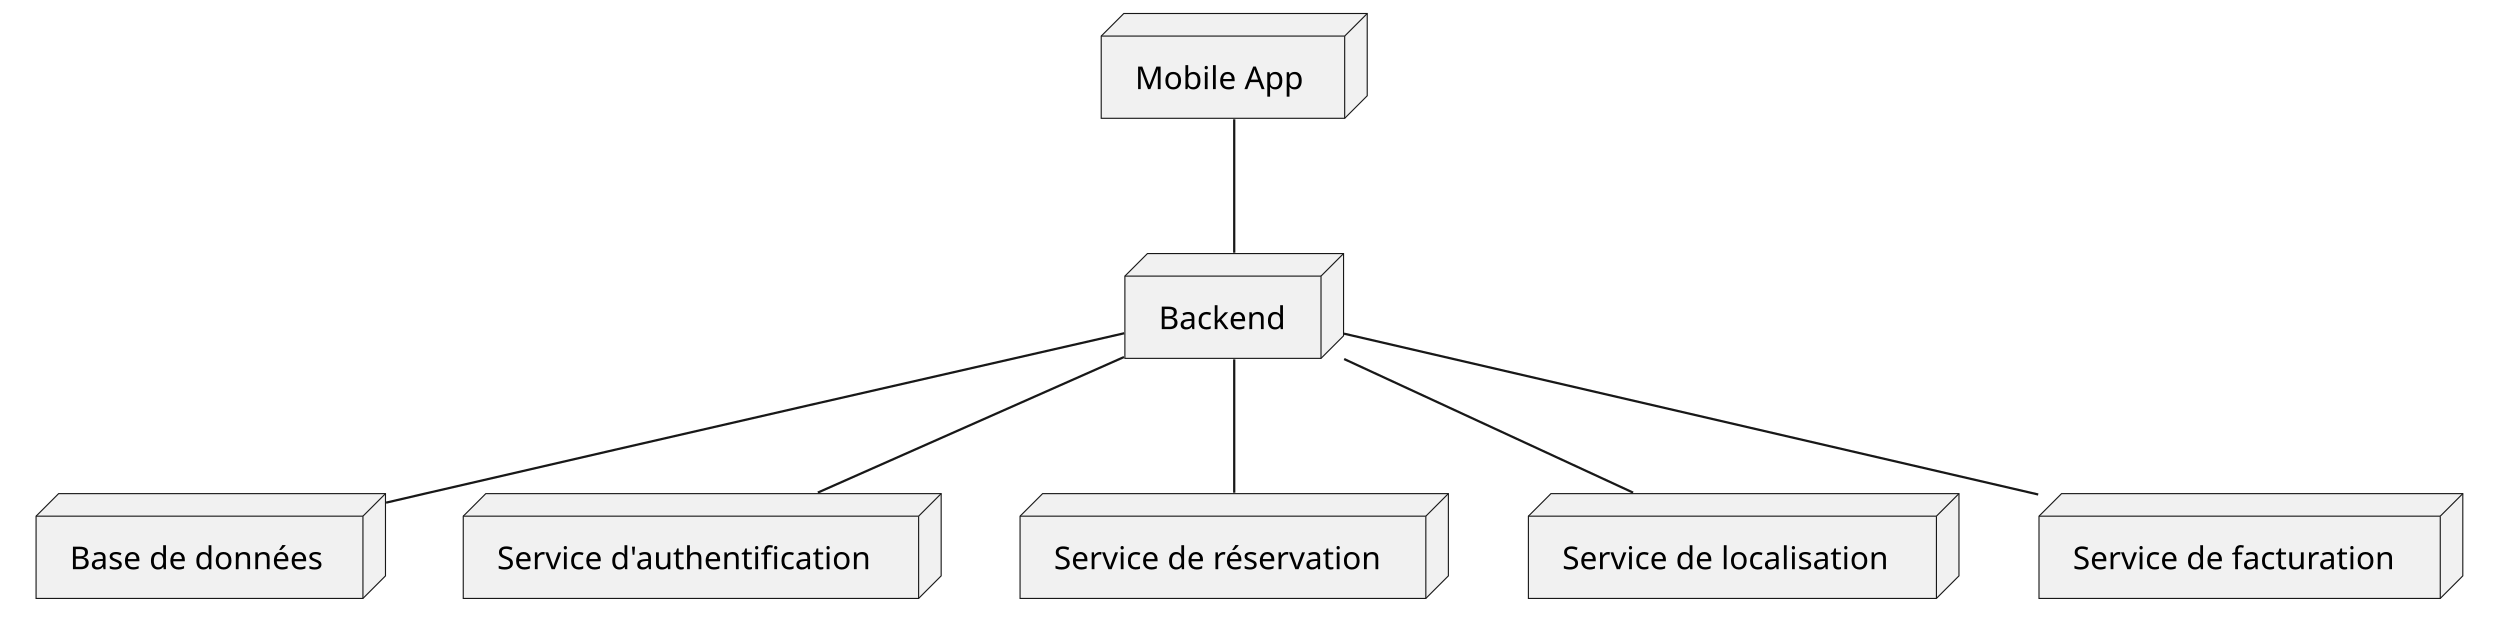
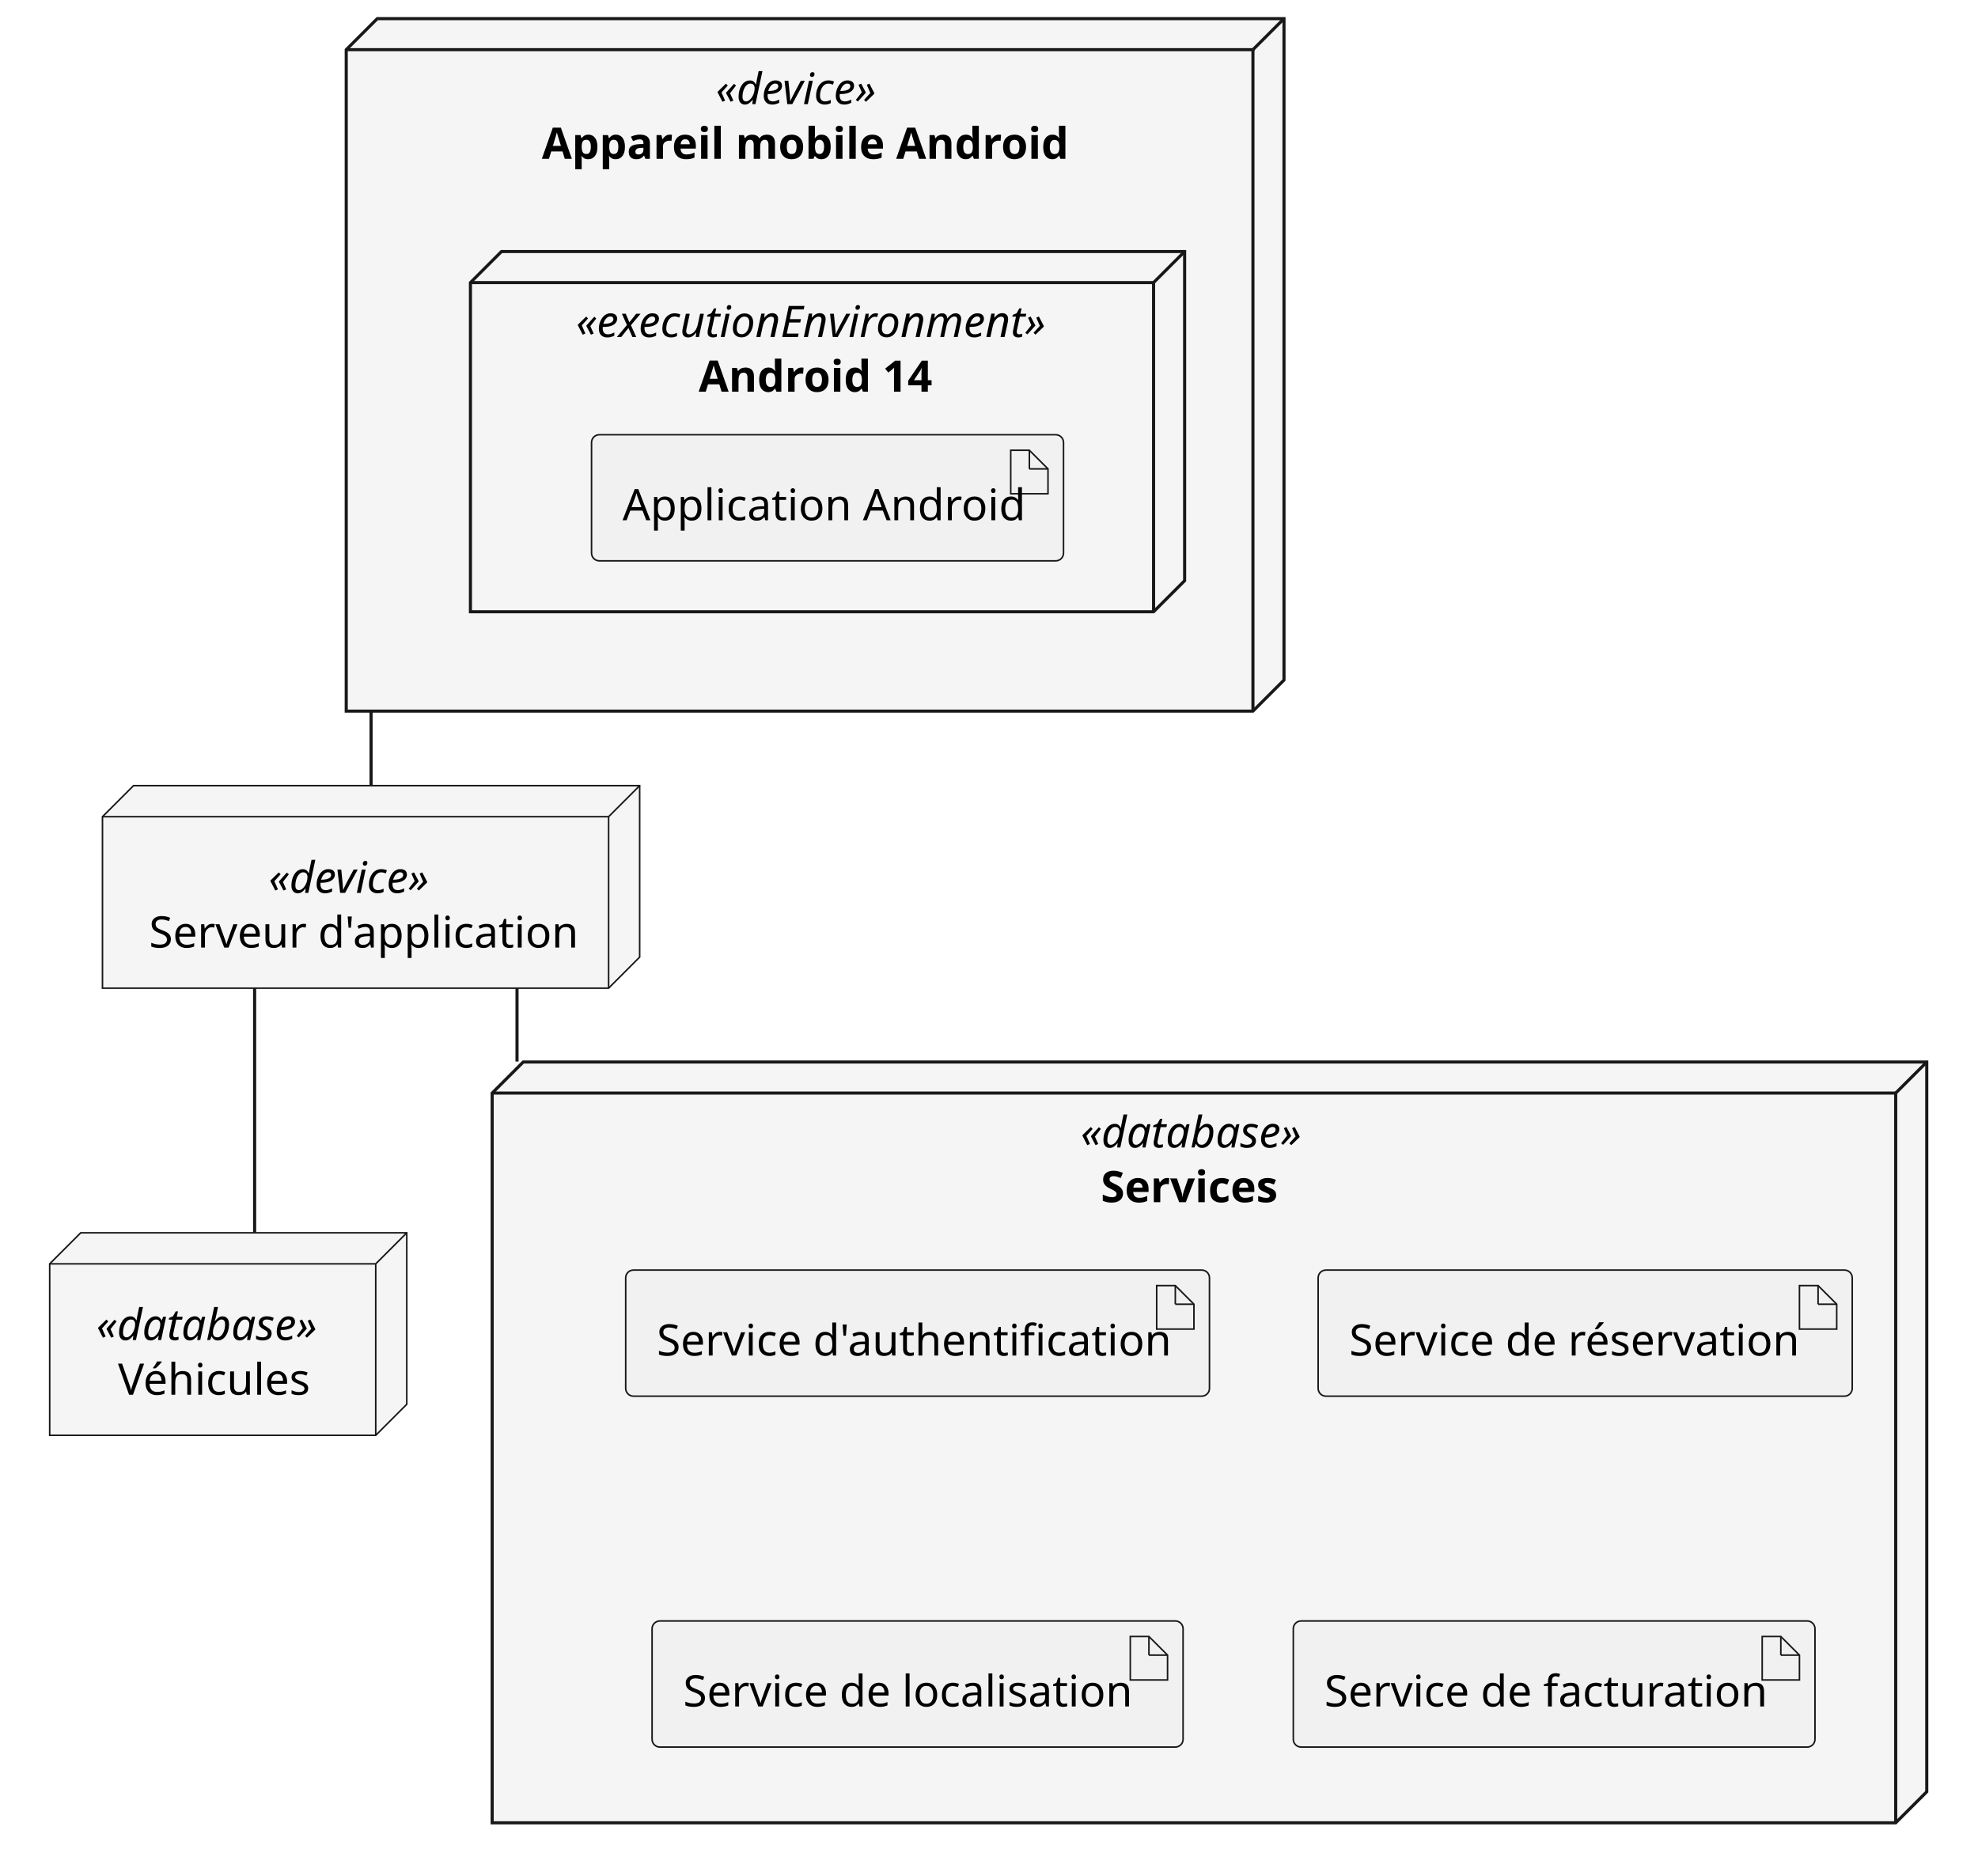
- <svg xmlns="http://www.w3.org/2000/svg" contentStyleType="text/css" height="282px" preserveAspectRatio="none" style="width:1109px;height:282px;background:#00000000;" version="1.1" viewBox="0 0 1109 282" width="1109px" zoomAndPan="magnify">
+ <svg xmlns="http://www.w3.org/2000/svg" contentStyleType="text/css" height="604px" preserveAspectRatio="none" style="width:637px;height:604px;background:#00000000;" version="1.1" viewBox="0 0 637 604" width="637px" zoomAndPan="magnify">
  <defs />
  <g>
-     <g id="elem_mobileapp">
-       <polygon fill="#F1F1F1" points="488.5,16,498.5,6,606.5,6,606.5,42.488,596.5,52.488,488.5,52.488,488.5,16" style="stroke:#181818;stroke-width:0.5;" />
-       <line style="stroke:#181818;stroke-width:0.5;" x1="596.5" x2="606.5" y1="16" y2="6" />
-       <line style="stroke:#181818;stroke-width:0.5;" x1="488.5" x2="596.5" y1="16" y2="16" />
-       <line style="stroke:#181818;stroke-width:0.5;" x1="596.5" x2="596.5" y1="16" y2="52.488" />
-       <text fill="#000000" font-family="sans-serif" font-size="14" lengthAdjust="spacing" textLength="78" x="503.5" y="39.535">Mobile App</text>
+     <g id="cluster_androidDevice">
+       <polygon fill="#F5F5F5" points="111.5,16,121.5,6,413.5,6,413.5,219,403.5,229,111.5,229,111.5,16" style="stroke:#181818;stroke-width:1.0;" />
+       <line style="stroke:#181818;stroke-width:1.0;" x1="403.5" x2="413.5" y1="16" y2="6" />
+       <line style="stroke:#181818;stroke-width:1.0;" x1="111.5" x2="403.5" y1="16" y2="16" />
+       <line style="stroke:#181818;stroke-width:1.0;" x1="403.5" x2="403.5" y1="16" y2="229" />
+       <text fill="#000000" font-family="sans-serif" font-size="14" font-style="italic" lengthAdjust="spacing" textLength="56" x="230.5" y="33.533">«device»</text>
+       <text fill="#000000" font-family="sans-serif" font-size="14" font-weight="bold" lengthAdjust="spacing" textLength="168" x="174.5" y="51.143">Appareil mobile Android</text>
+     </g>
+     <g id="cluster_Android 14">
+       <polygon fill="#F5F5F5" points="151.5,91,161.5,81,381.5,81,381.5,187,371.5,197,151.5,197,151.5,91" style="stroke:#181818;stroke-width:1.0;" />
+       <line style="stroke:#181818;stroke-width:1.0;" x1="371.5" x2="381.5" y1="91" y2="81" />
+       <line style="stroke:#181818;stroke-width:1.0;" x1="151.5" x2="371.5" y1="91" y2="91" />
+       <line style="stroke:#181818;stroke-width:1.0;" x1="371.5" x2="371.5" y1="91" y2="197" />
+       <text fill="#000000" font-family="sans-serif" font-size="14" font-style="italic" lengthAdjust="spacing" textLength="154" x="185.5" y="108.533">«executionEnvironment»</text>
+       <text fill="#000000" font-family="sans-serif" font-size="14" font-weight="bold" lengthAdjust="spacing" textLength="75" x="225" y="126.143">Android 14</text>
+     </g>
+     <g id="cluster_Services">
+       <polygon fill="#F5F5F5" points="158.5,352,168.5,342,620.5,342,620.5,577,610.5,587,158.5,587,158.5,352" style="stroke:#181818;stroke-width:1.0;" />
+       <line style="stroke:#181818;stroke-width:1.0;" x1="610.5" x2="620.5" y1="352" y2="342" />
+       <line style="stroke:#181818;stroke-width:1.0;" x1="158.5" x2="610.5" y1="352" y2="352" />
+       <line style="stroke:#181818;stroke-width:1.0;" x1="610.5" x2="610.5" y1="352" y2="587" />
+       <text fill="#000000" font-family="sans-serif" font-size="14" font-style="italic" lengthAdjust="spacing" textLength="75" x="348" y="369.533">«database»</text>
+       <text fill="#000000" font-family="sans-serif" font-size="14" font-weight="bold" lengthAdjust="spacing" textLength="62" x="354.5" y="387.143">Services</text>
+     </g>
+     <g id="elem_Application Android">
+       <rect fill="#F1F1F1" height="40.609" rx="2.5" ry="2.5" style="stroke:#181818;stroke-width:0.5;" width="152" x="190.5" y="140" />
+       <polygon fill="#F1F1F1" points="325.5,145,325.5,159,337.5,159,337.5,151,331.5,145,325.5,145" style="stroke:#181818;stroke-width:0.5;" />
+       <line style="stroke:#181818;stroke-width:0.5;" x1="331.5" x2="331.5" y1="145" y2="151" />
+       <line style="stroke:#181818;stroke-width:0.5;" x1="337.5" x2="331.5" y1="151" y2="151" />
+       <text fill="#000000" font-family="sans-serif" font-size="14" lengthAdjust="spacing" textLength="122" x="200.5" y="167.533">Application Android</text>
+     </g>
+     <g id="elem_authservice">
+       <rect fill="#F1F1F1" height="40.609" rx="2.5" ry="2.5" style="stroke:#181818;stroke-width:0.5;" width="188" x="201.5" y="409" />
+       <polygon fill="#F1F1F1" points="372.5,414,372.5,428,384.5,428,384.5,420,378.5,414,372.5,414" style="stroke:#181818;stroke-width:0.5;" />
+       <line style="stroke:#181818;stroke-width:0.5;" x1="378.5" x2="378.5" y1="414" y2="420" />
+       <line style="stroke:#181818;stroke-width:0.5;" x1="384.5" x2="378.5" y1="420" y2="420" />
+       <text fill="#000000" font-family="sans-serif" font-size="14" lengthAdjust="spacing" textLength="158" x="211.5" y="436.533">Service d'authentification</text>
+     </g>
+     <g id="elem_bookingservice">
+       <rect fill="#F1F1F1" height="40.609" rx="2.5" ry="2.5" style="stroke:#181818;stroke-width:0.5;" width="172" x="424.5" y="409" />
+       <polygon fill="#F1F1F1" points="579.5,414,579.5,428,591.5,428,591.5,420,585.5,414,579.5,414" style="stroke:#181818;stroke-width:0.5;" />
+       <line style="stroke:#181818;stroke-width:0.5;" x1="585.5" x2="585.5" y1="414" y2="420" />
+       <line style="stroke:#181818;stroke-width:0.5;" x1="591.5" x2="585.5" y1="420" y2="420" />
+       <text fill="#000000" font-family="sans-serif" font-size="14" lengthAdjust="spacing" textLength="142" x="434.5" y="436.533">Service de réservation</text>
+     </g>
+     <g id="elem_locationservice">
+       <rect fill="#F1F1F1" height="40.609" rx="2.5" ry="2.5" style="stroke:#181818;stroke-width:0.5;" width="171" x="210" y="522" />
+       <polygon fill="#F1F1F1" points="364,527,364,541,376,541,376,533,370,527,364,527" style="stroke:#181818;stroke-width:0.5;" />
+       <line style="stroke:#181818;stroke-width:0.5;" x1="370" x2="370" y1="527" y2="533" />
+       <line style="stroke:#181818;stroke-width:0.5;" x1="376" x2="370" y1="533" y2="533" />
+       <text fill="#000000" font-family="sans-serif" font-size="14" lengthAdjust="spacing" textLength="141" x="220" y="549.533">Service de localisation</text>
+     </g>
+     <g id="elem_billingservice">
+       <rect fill="#F1F1F1" height="40.609" rx="2.5" ry="2.5" style="stroke:#181818;stroke-width:0.5;" width="168" x="416.5" y="522" />
+       <polygon fill="#F1F1F1" points="567.5,527,567.5,541,579.5,541,579.5,533,573.5,527,567.5,527" style="stroke:#181818;stroke-width:0.5;" />
+       <line style="stroke:#181818;stroke-width:0.5;" x1="573.5" x2="573.5" y1="527" y2="533" />
+       <line style="stroke:#181818;stroke-width:0.5;" x1="579.5" x2="573.5" y1="533" y2="533" />
+       <text fill="#000000" font-family="sans-serif" font-size="14" lengthAdjust="spacing" textLength="138" x="426.5" y="549.533">Service de facturation</text>
    </g>
    <g id="elem_backend">
-       <polygon fill="#F1F1F1" points="499,122.48,509,112.48,596,112.48,596,148.968,586,158.968,499,158.968,499,122.48" style="stroke:#181818;stroke-width:0.5;" />
-       <line style="stroke:#181818;stroke-width:0.5;" x1="586" x2="596" y1="122.48" y2="112.48" />
-       <line style="stroke:#181818;stroke-width:0.5;" x1="499" x2="586" y1="122.48" y2="122.48" />
-       <line style="stroke:#181818;stroke-width:0.5;" x1="586" x2="586" y1="122.48" y2="158.968" />
-       <text fill="#000000" font-family="sans-serif" font-size="14" lengthAdjust="spacing" textLength="57" x="514" y="146.015">Backend</text>
+       <polygon fill="#F5F5F5" points="33,263,43,253,206,253,206,308.219,196,318.219,33,318.219,33,263" style="stroke:#181818;stroke-width:0.5;" />
+       <line style="stroke:#181818;stroke-width:0.5;" x1="196" x2="206" y1="263" y2="253" />
+       <line style="stroke:#181818;stroke-width:0.5;" x1="33" x2="196" y1="263" y2="263" />
+       <line style="stroke:#181818;stroke-width:0.5;" x1="196" x2="196" y1="263" y2="318.219" />
+       <text fill="#000000" font-family="sans-serif" font-size="14" font-style="italic" lengthAdjust="spacing" textLength="56" x="86.5" y="287.533">«device»</text>
+       <text fill="#000000" font-family="sans-serif" font-size="14" lengthAdjust="spacing" textLength="133" x="48" y="305.143">Serveur d'application</text>
    </g>
-     <g id="elem_database">
-       <polygon fill="#F1F1F1" points="16,228.97,26,218.97,171,218.97,171,255.458,161,265.458,16,265.458,16,228.97" style="stroke:#181818;stroke-width:0.5;" />
-       <line style="stroke:#181818;stroke-width:0.5;" x1="161" x2="171" y1="228.97" y2="218.97" />
-       <line style="stroke:#181818;stroke-width:0.5;" x1="16" x2="161" y1="228.97" y2="228.97" />
-       <line style="stroke:#181818;stroke-width:0.5;" x1="161" x2="161" y1="228.97" y2="265.458" />
-       <text fill="#000000" font-family="sans-serif" font-size="14" lengthAdjust="spacing" textLength="115" x="31" y="252.505">Base de données</text>
+     <g id="elem_Véhicules">
+       <polygon fill="#F5F5F5" points="16,407,26,397,131,397,131,452.219,121,462.219,16,462.219,16,407" style="stroke:#181818;stroke-width:0.5;" />
+       <line style="stroke:#181818;stroke-width:0.5;" x1="121" x2="131" y1="407" y2="397" />
+       <line style="stroke:#181818;stroke-width:0.5;" x1="16" x2="121" y1="407" y2="407" />
+       <line style="stroke:#181818;stroke-width:0.5;" x1="121" x2="121" y1="407" y2="462.219" />
+       <text fill="#000000" font-family="sans-serif" font-size="14" font-style="italic" lengthAdjust="spacing" textLength="75" x="31" y="431.533">«database»</text>
+       <text fill="#000000" font-family="sans-serif" font-size="14" lengthAdjust="spacing" textLength="61" x="38" y="449.143">Véhicules</text>
    </g>
-     <g id="elem_authservice">
-       <polygon fill="#F1F1F1" points="205.5,228.97,215.5,218.97,417.5,218.97,417.5,255.458,407.5,265.458,205.5,265.458,205.5,228.97" style="stroke:#181818;stroke-width:0.5;" />
-       <line style="stroke:#181818;stroke-width:0.5;" x1="407.5" x2="417.5" y1="228.97" y2="218.97" />
-       <line style="stroke:#181818;stroke-width:0.5;" x1="205.5" x2="407.5" y1="228.97" y2="228.97" />
-       <line style="stroke:#181818;stroke-width:0.5;" x1="407.5" x2="407.5" y1="228.97" y2="265.458" />
-       <text fill="#000000" font-family="sans-serif" font-size="14" lengthAdjust="spacing" textLength="172" x="220.5" y="252.505">Service d'authentification</text>
+     <g id="link_androidDevice_backend">
+       <path d="M119.5,229.018 C119.5,229.169 119.5,229.319 119.5,229.469 C119.5,229.769 119.5,230.07 119.5,230.369 C119.5,230.969 119.5,231.568 119.5,232.166 C119.5,234.557 119.5,236.929 119.5,239.269 C119.5,243.949 119.5,248.498 119.5,252.8 " fill="none" id="androidDevice-backend" style="stroke:#181818;stroke-width:1.0;" />
    </g>
-     <g id="elem_bookingservice">
-       <polygon fill="#F1F1F1" points="452.5,228.97,462.5,218.97,642.5,218.97,642.5,255.458,632.5,265.458,452.5,265.458,452.5,228.97" style="stroke:#181818;stroke-width:0.5;" />
-       <line style="stroke:#181818;stroke-width:0.5;" x1="632.5" x2="642.5" y1="228.97" y2="218.97" />
-       <line style="stroke:#181818;stroke-width:0.5;" x1="452.5" x2="632.5" y1="228.97" y2="228.97" />
-       <line style="stroke:#181818;stroke-width:0.5;" x1="632.5" x2="632.5" y1="228.97" y2="265.458" />
-       <text fill="#000000" font-family="sans-serif" font-size="14" lengthAdjust="spacing" textLength="150" x="467.5" y="252.505">Service de réservation</text>
+     <g id="link_backend_Véhicules">
+       <path d="M82,318.18 C82,341.74 82,373.42 82,396.95 " fill="none" id="backend-Véhicules" style="stroke:#181818;stroke-width:1.0;" />
    </g>
-     <g id="elem_locationservice">
-       <polygon fill="#F1F1F1" points="678,228.97,688,218.97,869,218.97,869,255.458,859,265.458,678,265.458,678,228.97" style="stroke:#181818;stroke-width:0.5;" />
-       <line style="stroke:#181818;stroke-width:0.5;" x1="859" x2="869" y1="228.97" y2="218.97" />
-       <line style="stroke:#181818;stroke-width:0.5;" x1="678" x2="859" y1="228.97" y2="228.97" />
-       <line style="stroke:#181818;stroke-width:0.5;" x1="859" x2="859" y1="228.97" y2="265.458" />
-       <text fill="#000000" font-family="sans-serif" font-size="14" lengthAdjust="spacing" textLength="151" x="693" y="252.505">Service de localisation</text>
-     </g>
-     <g id="elem_billingservice">
-       <polygon fill="#F1F1F1" points="904.5,228.97,914.5,218.97,1092.5,218.97,1092.5,255.458,1082.5,265.458,904.5,265.458,904.5,228.97" style="stroke:#181818;stroke-width:0.5;" />
-       <line style="stroke:#181818;stroke-width:0.5;" x1="1082.5" x2="1092.5" y1="228.97" y2="218.97" />
-       <line style="stroke:#181818;stroke-width:0.5;" x1="904.5" x2="1082.5" y1="228.97" y2="228.97" />
-       <line style="stroke:#181818;stroke-width:0.5;" x1="1082.5" x2="1082.5" y1="228.97" y2="265.458" />
-       <text fill="#000000" font-family="sans-serif" font-size="14" lengthAdjust="spacing" textLength="148" x="919.5" y="252.505">Service de facturation</text>
-     </g>
-     <g id="link_mobileapp_backend">
-       <path d="M547.5,52.91 C547.5,70.44 547.5,94.58 547.5,112.1 " fill="none" id="mobileapp-backend" style="stroke:#181818;stroke-width:1.0;" />
-     </g>
-     <g id="link_backend_database">
-       <path d="M498.71,147.83 C429.63,163.56 299.38,193.29 188.5,218.97 C182.89,220.27 177.09,221.62 171.26,222.98 " fill="none" id="backend-database" style="stroke:#181818;stroke-width:1.0;" />
-     </g>
-     <g id="link_backend_authservice">
-       <path d="M498.6,158.38 C458.91,175.95 403.11,200.66 362.79,218.51 " fill="none" id="backend-authservice" style="stroke:#181818;stroke-width:1.0;" />
-     </g>
-     <g id="link_backend_bookingservice">
-       <path d="M547.5,159.4 C547.5,176.93 547.5,201.07 547.5,218.59 " fill="none" id="backend-bookingservice" style="stroke:#181818;stroke-width:1.0;" />
-     </g>
-     <g id="link_backend_locationservice">
-       <path d="M596.26,159.27 C634.15,176.79 686.47,200.98 724.44,218.53 " fill="none" id="backend-locationservice" style="stroke:#181818;stroke-width:1.0;" />
-     </g>
-     <g id="link_backend_billingservice">
-       <path d="M596.19,148.01 C669.65,165.03 810.18,197.59 904.15,219.36 " fill="none" id="backend-billingservice" style="stroke:#181818;stroke-width:1.0;" />
+     <g id="link_backend_Services">
+       <path d="M166.5,318.18 C166.5,323.241 166.5,328.677 166.5,334.325 C166.5,335.737 166.5,337.163 166.5,338.599 C166.5,339.317 166.5,340.038 166.5,340.761 C166.5,341.123 166.5,341.485 166.5,341.847 " fill="none" id="backend-Services" style="stroke:#181818;stroke-width:1.0;" />
    </g>
  </g>
</svg>
